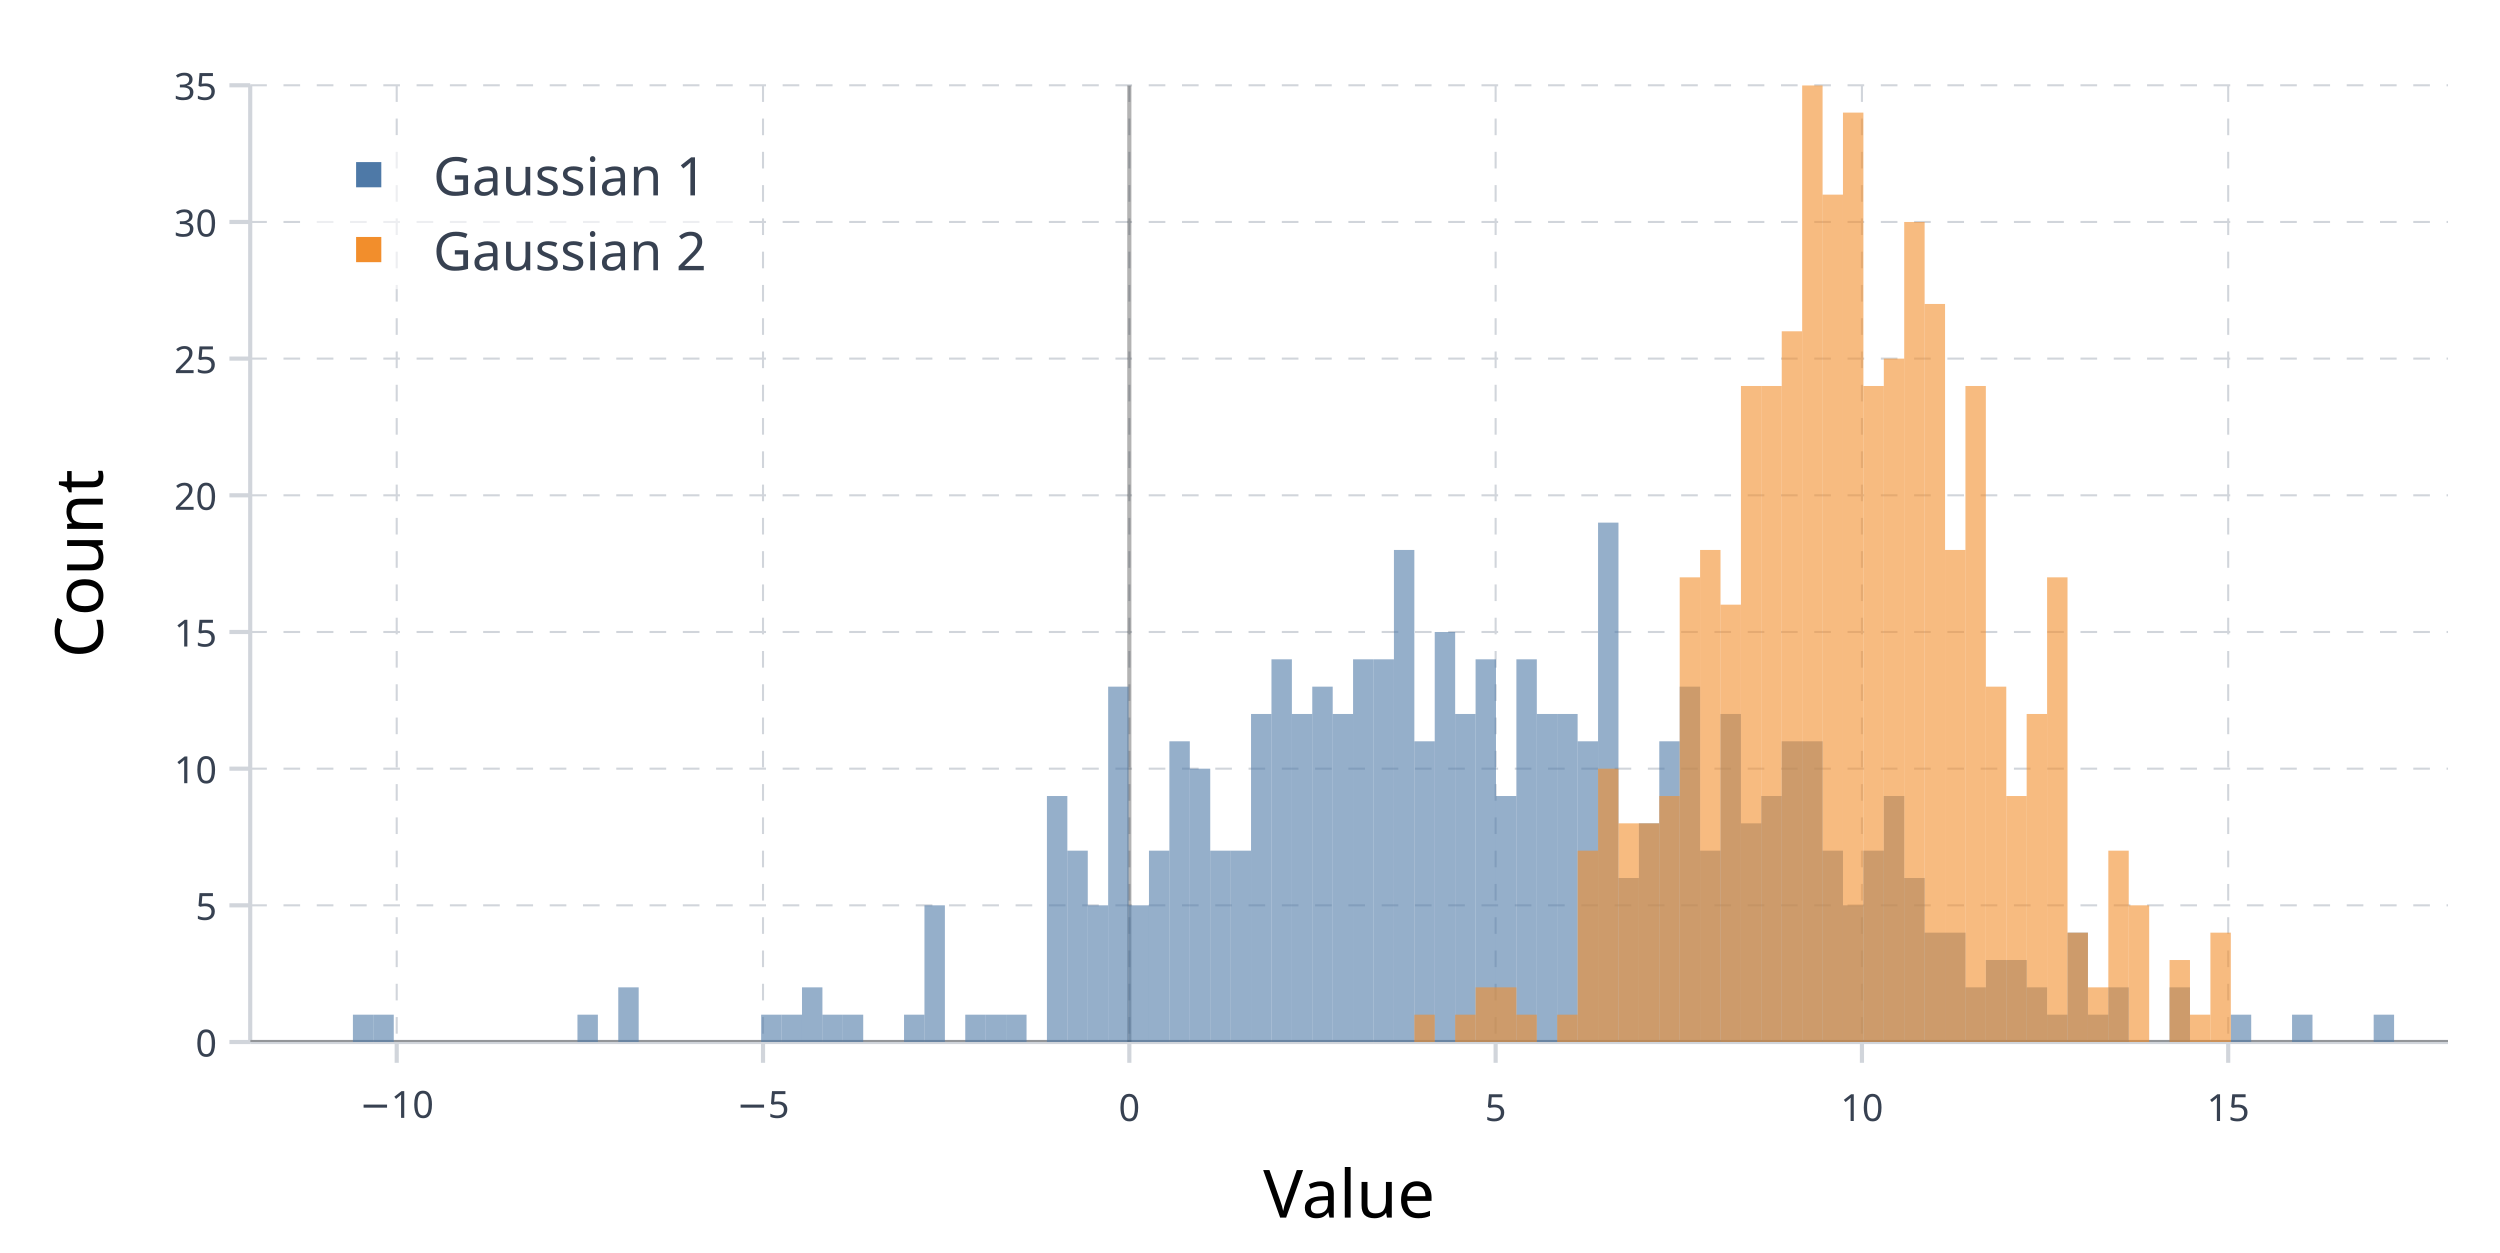
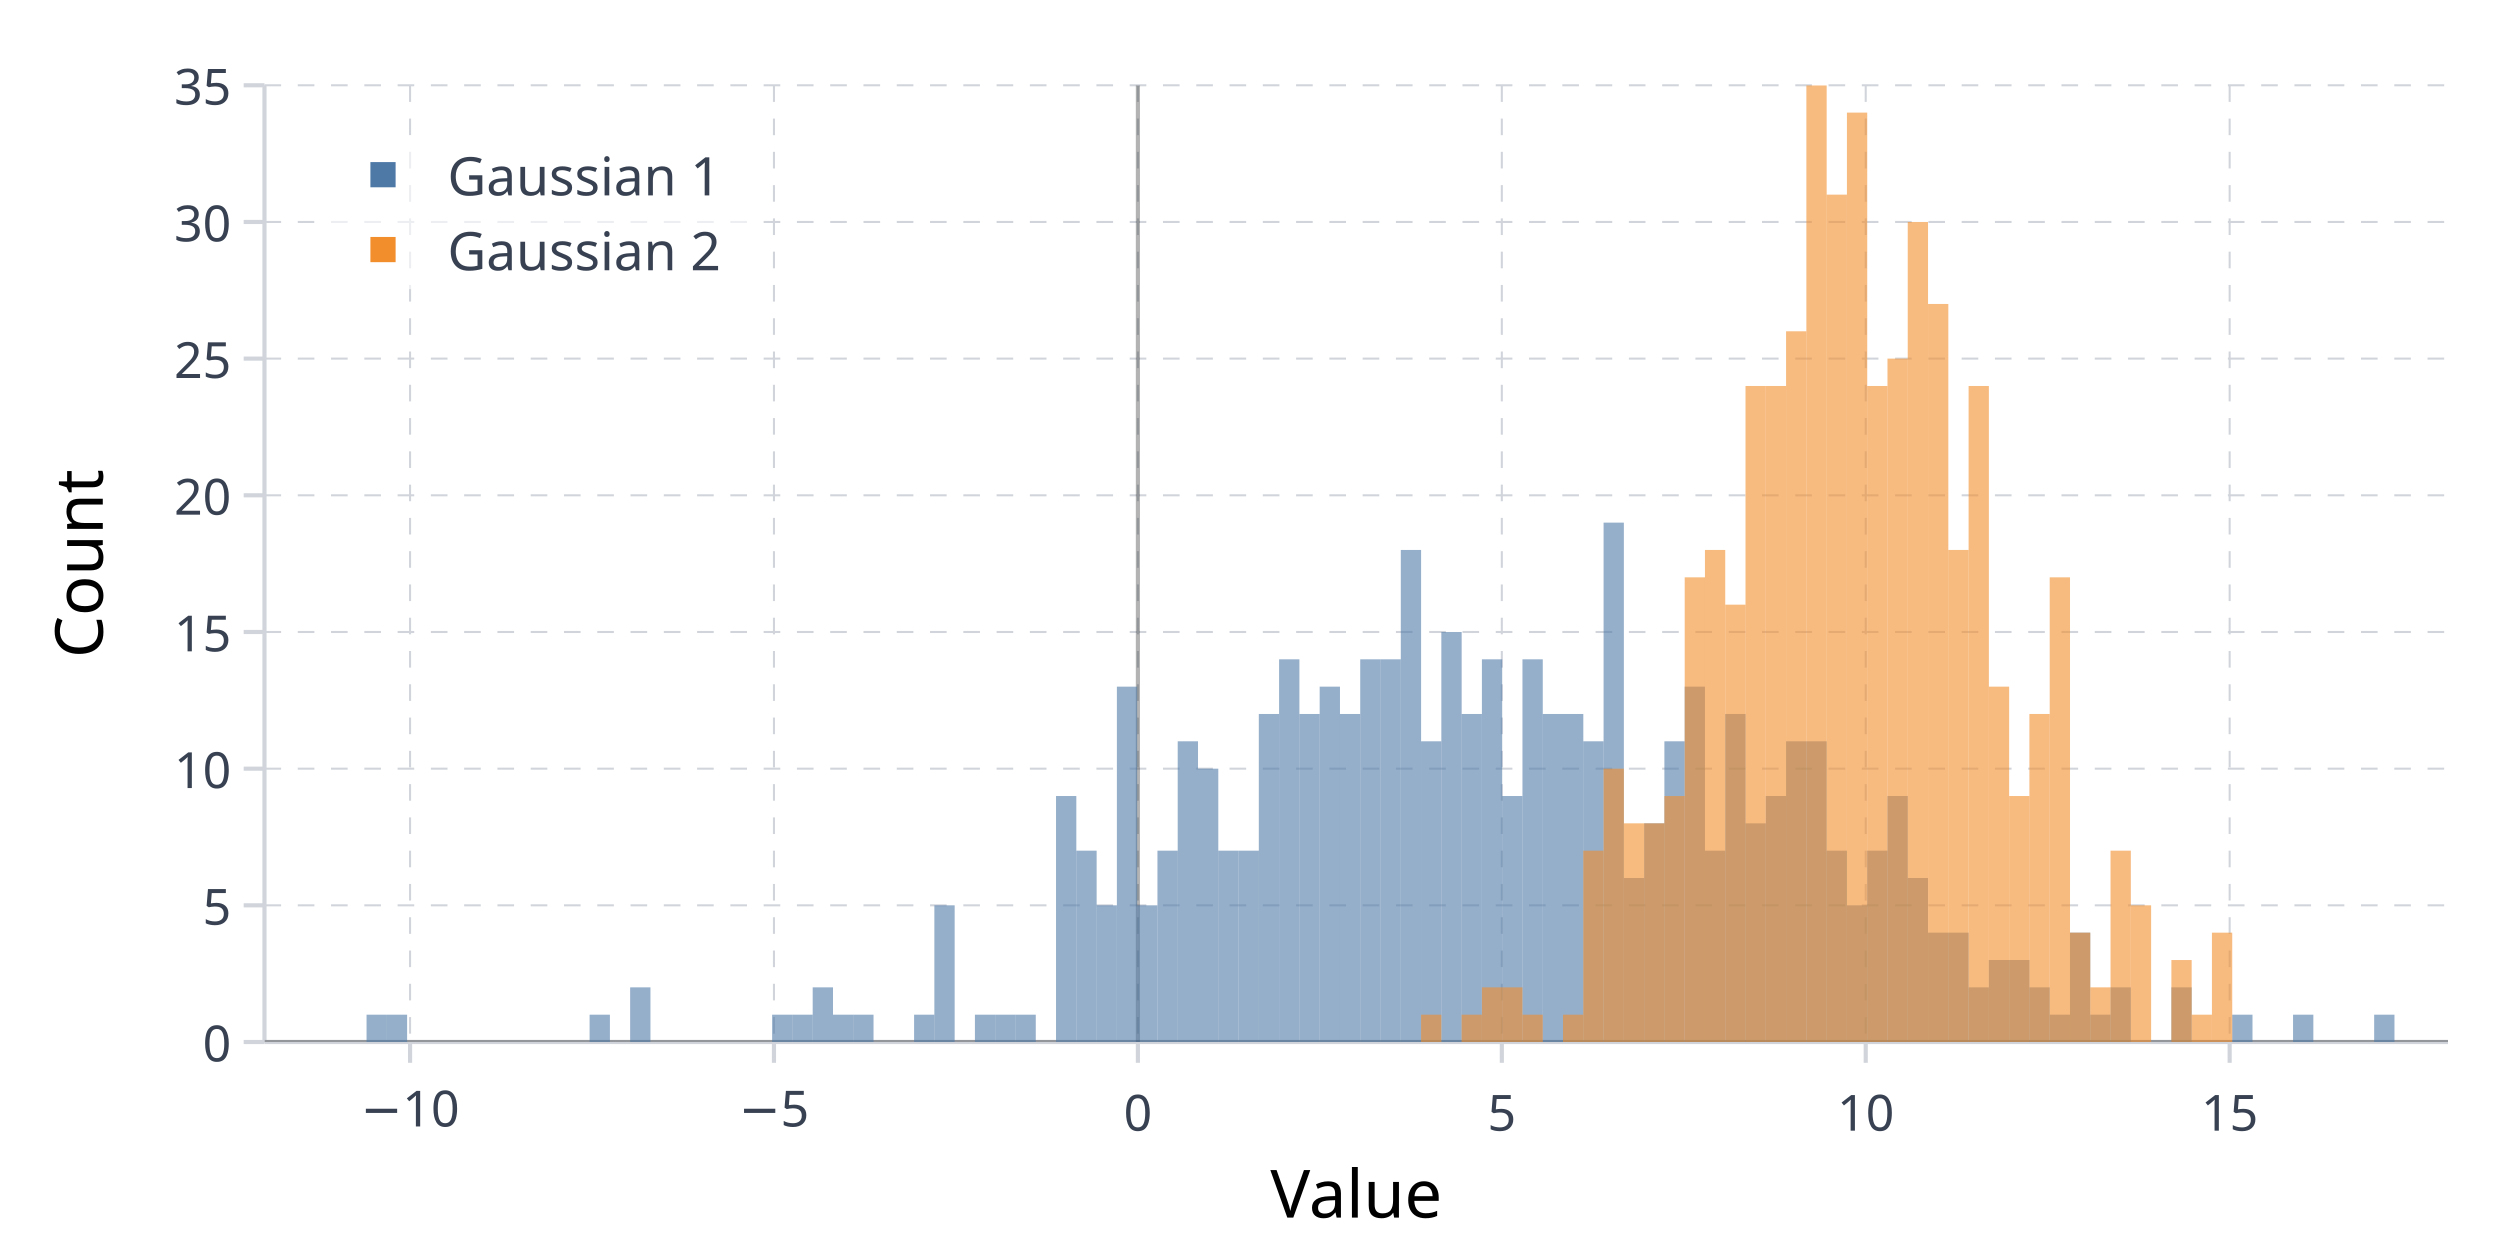
<svg xmlns="http://www.w3.org/2000/svg" fill="rgb(55, 65, 81)" font-family="system-ui, sans-serif" font-size="16" viewBox="-0.5 -0.5 601 301" width="601" height="301">
  <defs>
-     <clipPath id="chart-clip-6a1cc009-5a45-4e42-b81f-3072d47e0b66">
-       <rect x="59.65" y="20" width="528.35" height="230" />
+     <clipPath id="chart-clip-4da425d8-ba8e-49c4-9599-46369733dd1a">
+       <rect x="63.08" y="20" width="524.92" height="230" />
    </clipPath>
  </defs>
-   <g class="x-axis" style="--tick-font-default: clamp(9px, calc(0.03 * 100cqmin), 0.8em);">
-     <line x1="59.65" x2="588" y1="250" y2="250" stroke="rgb(209, 213, 219)" />
-     <g class="tick" transform="translate(94.87, 250)">
-       <line y1="-230" y2="0" stroke="rgb(209, 213, 219)" stroke-dasharray="4" stroke-width="0.5" />
-       <line y1="0" y2="5" stroke="rgb(209, 213, 219)" />
-       <text x="0" y="12" text-anchor="middle" dominant-baseline="hanging" font-size="9">
+   <g class="x-axis" style="--tick-font-default: clamp(12px, calc(0.03 * 100cqmin), 0.8em);">
+     <line x1="63.08" x2="588" y1="250" y2="250" stroke="rgb(209, 213, 219)" />
+     <g class="tick" transform="translate(98.08, 250)">
+       <line y1="-230" y2="0" stroke="rgb(209, 213, 219)" stroke-dasharray="4" stroke-width="0.5" />
+       <line y1="0" y2="5" stroke="rgb(209, 213, 219)" />
+       <text x="0" y="12" text-anchor="middle" dominant-baseline="hanging" font-size="12">
        <tspan x="0" dy="0">−10</tspan>
      </text>
    </g>
-     <g class="tick" transform="translate(182.93, 250)">
-       <line y1="-230" y2="0" stroke="rgb(209, 213, 219)" stroke-dasharray="4" stroke-width="0.5" />
-       <line y1="0" y2="5" stroke="rgb(209, 213, 219)" />
-       <text x="0" y="12" text-anchor="middle" dominant-baseline="hanging" font-size="9">
+     <g class="tick" transform="translate(185.56, 250)">
+       <line y1="-230" y2="0" stroke="rgb(209, 213, 219)" stroke-dasharray="4" stroke-width="0.5" />
+       <line y1="0" y2="5" stroke="rgb(209, 213, 219)" />
+       <text x="0" y="12" text-anchor="middle" dominant-baseline="hanging" font-size="12">
        <tspan x="0" dy="0">−5</tspan>
      </text>
    </g>
-     <g class="tick" transform="translate(270.99, 250)">
-       <line y1="-230" y2="0" stroke="rgb(209, 213, 219)" stroke-dasharray="4" stroke-width="0.5" />
-       <line y1="0" y2="5" stroke="rgb(209, 213, 219)" />
-       <text x="0" y="12" text-anchor="middle" dominant-baseline="hanging" font-size="9">
+     <g class="tick" transform="translate(273.05, 250)">
+       <line y1="-230" y2="0" stroke="rgb(209, 213, 219)" stroke-dasharray="4" stroke-width="0.5" />
+       <line y1="0" y2="5" stroke="rgb(209, 213, 219)" />
+       <text x="0" y="12" text-anchor="middle" dominant-baseline="hanging" font-size="12">
        <tspan x="0" dy="0">0</tspan>
      </text>
    </g>
-     <g class="tick" transform="translate(359.05, 250)">
-       <line y1="-230" y2="0" stroke="rgb(209, 213, 219)" stroke-dasharray="4" stroke-width="0.5" />
-       <line y1="0" y2="5" stroke="rgb(209, 213, 219)" />
-       <text x="0" y="12" text-anchor="middle" dominant-baseline="hanging" font-size="9">
+     <g class="tick" transform="translate(360.54, 250)">
+       <line y1="-230" y2="0" stroke="rgb(209, 213, 219)" stroke-dasharray="4" stroke-width="0.5" />
+       <line y1="0" y2="5" stroke="rgb(209, 213, 219)" />
+       <text x="0" y="12" text-anchor="middle" dominant-baseline="hanging" font-size="12">
        <tspan x="0" dy="0">5</tspan>
      </text>
    </g>
-     <g class="tick" transform="translate(447.11, 250)">
-       <line y1="-230" y2="0" stroke="rgb(209, 213, 219)" stroke-dasharray="4" stroke-width="0.5" />
-       <line y1="0" y2="5" stroke="rgb(209, 213, 219)" />
-       <text x="0" y="12" text-anchor="middle" dominant-baseline="hanging" font-size="9">
+     <g class="tick" transform="translate(448.02, 250)">
+       <line y1="-230" y2="0" stroke="rgb(209, 213, 219)" stroke-dasharray="4" stroke-width="0.5" />
+       <line y1="0" y2="5" stroke="rgb(209, 213, 219)" />
+       <text x="0" y="12" text-anchor="middle" dominant-baseline="hanging" font-size="12">
        <tspan x="0" dy="0">10</tspan>
      </text>
    </g>
-     <g class="tick" transform="translate(535.16, 250)">
-       <line y1="-230" y2="0" stroke="rgb(209, 213, 219)" stroke-dasharray="4" stroke-width="0.5" />
-       <line y1="0" y2="5" stroke="rgb(209, 213, 219)" />
-       <text x="0" y="12" text-anchor="middle" dominant-baseline="hanging" font-size="9">
+     <g class="tick" transform="translate(535.51, 250)">
+       <line y1="-230" y2="0" stroke="rgb(209, 213, 219)" stroke-dasharray="4" stroke-width="0.5" />
+       <line y1="0" y2="5" stroke="rgb(209, 213, 219)" />
+       <text x="0" y="12" text-anchor="middle" dominant-baseline="hanging" font-size="12">
        <tspan x="0" dy="0">15</tspan>
      </text>
    </g>
    <g>
-       <text dominant-baseline="central" text-anchor="middle" class="axis-label x-label" fill="rgb(0, 0, 0)" x="323.82" y="286">
-         <tspan x="323.82" y="286">
+       <text dominant-baseline="central" text-anchor="middle" class="axis-label x-label" fill="rgb(0, 0, 0)" x="325.54" y="286">
+         <tspan x="325.54" y="286">
          <tspan>Value</tspan>
        </tspan>
      </text>
    </g>
  </g>
-   <g class="y-axis" style="--tick-font-default: clamp(9px, calc(0.03 * 100cqmin), 0.8em);">
-     <line x1="59.65" x2="59.65" y1="20" y2="250" stroke="rgb(209, 213, 219)" />
-     <g class="tick" transform="translate(59.65, 250)">
-       <line x1="0" x2="528.35" stroke="rgb(209, 213, 219)" stroke-dasharray="4" stroke-width="0.5" />
-       <line x1="-5" x2="0" stroke="rgb(209, 213, 219)" />
-       <text x="-8" y="0" text-anchor="end" dominant-baseline="central" font-size="9">
+   <g class="y-axis" style="--tick-font-default: clamp(12px, calc(0.03 * 100cqmin), 0.8em);">
+     <line x1="63.08" x2="63.08" y1="20" y2="250" stroke="rgb(209, 213, 219)" />
+     <g class="tick" transform="translate(63.08, 250)">
+       <line x1="0" x2="524.92" stroke="rgb(209, 213, 219)" stroke-dasharray="4" stroke-width="0.5" />
+       <line x1="-5" x2="0" stroke="rgb(209, 213, 219)" />
+       <text x="-8" y="0" text-anchor="end" dominant-baseline="central" font-size="12">
        <tspan x="-8" dy="0">0</tspan>
      </text>
    </g>
-     <g class="tick" transform="translate(59.65, 217.14)">
-       <line x1="0" x2="528.35" stroke="rgb(209, 213, 219)" stroke-dasharray="4" stroke-width="0.5" />
-       <line x1="-5" x2="0" stroke="rgb(209, 213, 219)" />
-       <text x="-8" y="0" text-anchor="end" dominant-baseline="central" font-size="9">
+     <g class="tick" transform="translate(63.08, 217.14)">
+       <line x1="0" x2="524.92" stroke="rgb(209, 213, 219)" stroke-dasharray="4" stroke-width="0.5" />
+       <line x1="-5" x2="0" stroke="rgb(209, 213, 219)" />
+       <text x="-8" y="0" text-anchor="end" dominant-baseline="central" font-size="12">
        <tspan x="-8" dy="0">5</tspan>
      </text>
    </g>
-     <g class="tick" transform="translate(59.65, 184.29)">
-       <line x1="0" x2="528.35" stroke="rgb(209, 213, 219)" stroke-dasharray="4" stroke-width="0.5" />
-       <line x1="-5" x2="0" stroke="rgb(209, 213, 219)" />
-       <text x="-8" y="0" text-anchor="end" dominant-baseline="central" font-size="9">
+     <g class="tick" transform="translate(63.08, 184.29)">
+       <line x1="0" x2="524.92" stroke="rgb(209, 213, 219)" stroke-dasharray="4" stroke-width="0.5" />
+       <line x1="-5" x2="0" stroke="rgb(209, 213, 219)" />
+       <text x="-8" y="0" text-anchor="end" dominant-baseline="central" font-size="12">
        <tspan x="-8" dy="0">10</tspan>
      </text>
    </g>
-     <g class="tick" transform="translate(59.65, 151.43)">
-       <line x1="0" x2="528.35" stroke="rgb(209, 213, 219)" stroke-dasharray="4" stroke-width="0.5" />
-       <line x1="-5" x2="0" stroke="rgb(209, 213, 219)" />
-       <text x="-8" y="0" text-anchor="end" dominant-baseline="central" font-size="9">
+     <g class="tick" transform="translate(63.08, 151.43)">
+       <line x1="0" x2="524.92" stroke="rgb(209, 213, 219)" stroke-dasharray="4" stroke-width="0.5" />
+       <line x1="-5" x2="0" stroke="rgb(209, 213, 219)" />
+       <text x="-8" y="0" text-anchor="end" dominant-baseline="central" font-size="12">
        <tspan x="-8" dy="0">15</tspan>
      </text>
    </g>
-     <g class="tick" transform="translate(59.65, 118.57)">
-       <line x1="0" x2="528.35" stroke="rgb(209, 213, 219)" stroke-dasharray="4" stroke-width="0.5" />
-       <line x1="-5" x2="0" stroke="rgb(209, 213, 219)" />
-       <text x="-8" y="0" text-anchor="end" dominant-baseline="central" font-size="9">
+     <g class="tick" transform="translate(63.08, 118.57)">
+       <line x1="0" x2="524.92" stroke="rgb(209, 213, 219)" stroke-dasharray="4" stroke-width="0.5" />
+       <line x1="-5" x2="0" stroke="rgb(209, 213, 219)" />
+       <text x="-8" y="0" text-anchor="end" dominant-baseline="central" font-size="12">
        <tspan x="-8" dy="0">20</tspan>
      </text>
    </g>
-     <g class="tick" transform="translate(59.65, 85.71)">
-       <line x1="0" x2="528.35" stroke="rgb(209, 213, 219)" stroke-dasharray="4" stroke-width="0.5" />
-       <line x1="-5" x2="0" stroke="rgb(209, 213, 219)" />
-       <text x="-8" y="0" text-anchor="end" dominant-baseline="central" font-size="9">
+     <g class="tick" transform="translate(63.08, 85.71)">
+       <line x1="0" x2="524.92" stroke="rgb(209, 213, 219)" stroke-dasharray="4" stroke-width="0.5" />
+       <line x1="-5" x2="0" stroke="rgb(209, 213, 219)" />
+       <text x="-8" y="0" text-anchor="end" dominant-baseline="central" font-size="12">
        <tspan x="-8" dy="0">25</tspan>
      </text>
    </g>
-     <g class="tick" transform="translate(59.65, 52.86)">
-       <line x1="0" x2="528.35" stroke="rgb(209, 213, 219)" stroke-dasharray="4" stroke-width="0.5" />
-       <line x1="-5" x2="0" stroke="rgb(209, 213, 219)" />
-       <text x="-8" y="0" text-anchor="end" dominant-baseline="central" font-size="9">
+     <g class="tick" transform="translate(63.08, 52.86)">
+       <line x1="0" x2="524.92" stroke="rgb(209, 213, 219)" stroke-dasharray="4" stroke-width="0.5" />
+       <line x1="-5" x2="0" stroke="rgb(209, 213, 219)" />
+       <text x="-8" y="0" text-anchor="end" dominant-baseline="central" font-size="12">
        <tspan x="-8" dy="0">30</tspan>
      </text>
    </g>
-     <g class="tick" transform="translate(59.65, 20)">
-       <line x1="0" x2="528.35" stroke="rgb(209, 213, 219)" stroke-dasharray="4" stroke-width="0.5" />
-       <line x1="-5" x2="0" stroke="rgb(209, 213, 219)" />
-       <text x="-8" y="0" text-anchor="end" dominant-baseline="central" font-size="9">
+     <g class="tick" transform="translate(63.08, 20)">
+       <line x1="0" x2="524.92" stroke="rgb(209, 213, 219)" stroke-dasharray="4" stroke-width="0.5" />
+       <line x1="-5" x2="0" stroke="rgb(209, 213, 219)" />
+       <text x="-8" y="0" text-anchor="end" dominant-baseline="central" font-size="12">
        <tspan x="-8" dy="0">35</tspan>
      </text>
    </g>
    <g transform="rotate(-90, 18, 135)">
      <text dominant-baseline="central" text-anchor="middle" class="axis-label y-label" fill="rgb(0, 0, 0)" x="18" y="135">
        <tspan x="18" y="135">
          <tspan>Count</tspan>
        </tspan>
      </text>
    </g>
  </g>
-   <g clip-path="url(#chart-clip-6a1cc009-5a45-4e42-b81f-3072d47e0b66)">
-     <line class="zero-line" x1="270.99" x2="270.99" y1="20" y2="250" stroke="rgb(0, 0, 0)" opacity="0.3" />
-     <line class="zero-line" x1="59.65" x2="588" y1="250" y2="250" stroke="rgb(0, 0, 0)" opacity="0.3" />
+   <g clip-path="url(#chart-clip-4da425d8-ba8e-49c4-9599-46369733dd1a)">
+     <line class="zero-line" x1="273.05" x2="273.05" y1="20" y2="250" stroke="rgb(0, 0, 0)" opacity="0.3" />
+     <line class="zero-line" x1="63.08" x2="588" y1="250" y2="250" stroke="rgb(0, 0, 0)" opacity="0.3" />
  </g>
  <g>
    <defs />
    <g class="bar-series">
-       <g clip-path="url(#chart-clip-6a1cc009-5a45-4e42-b81f-3072d47e0b66)">
+       <g clip-path="url(#chart-clip-4da425d8-ba8e-49c4-9599-46369733dd1a)">
        <g>
-           <path d="M84.34,243.43h4.91v6.57h-4.91Z" fill="rgb(78, 121, 167)" opacity="0.6" />
-           <path d="M89.25,243.43h4.91v6.57h-4.91Z" fill="rgb(78, 121, 167)" opacity="0.6" />
-           <path d="M138.32,243.43h4.91v6.57h-4.91Z" fill="rgb(78, 121, 167)" opacity="0.6" />
-           <path d="M148.13,236.86h4.91v13.14h-4.91Z" fill="rgb(78, 121, 167)" opacity="0.6" />
-           <path d="M182.48,243.43h4.91v6.57h-4.91Z" fill="rgb(78, 121, 167)" opacity="0.6" />
-           <path d="M187.39,243.43h4.91v6.57h-4.91Z" fill="rgb(78, 121, 167)" opacity="0.6" />
-           <path d="M192.3,236.86h4.91v13.14h-4.91Z" fill="rgb(78, 121, 167)" opacity="0.6" />
-           <path d="M197.2,243.43h4.91v6.57h-4.91Z" fill="rgb(78, 121, 167)" opacity="0.6" />
-           <path d="M202.11,243.43h4.91v6.57h-4.91Z" fill="rgb(78, 121, 167)" opacity="0.6" />
-           <path d="M216.83,243.43h4.91v6.57h-4.91Z" fill="rgb(78, 121, 167)" opacity="0.6" />
-           <path d="M221.74,217.14h4.91v32.86h-4.91Z" fill="rgb(78, 121, 167)" opacity="0.6" />
-           <path d="M231.55,243.43h4.91v6.57h-4.91Z" fill="rgb(78, 121, 167)" opacity="0.6" />
-           <path d="M236.46,243.43h4.91v6.57h-4.91Z" fill="rgb(78, 121, 167)" opacity="0.6" />
-           <path d="M241.37,243.43h4.91v6.57h-4.91Z" fill="rgb(78, 121, 167)" opacity="0.6" />
-           <path d="M251.18,190.86h4.91v59.14h-4.91Z" fill="rgb(78, 121, 167)" opacity="0.6" />
-           <path d="M256.09,204h4.91v46h-4.91Z" fill="rgb(78, 121, 167)" opacity="0.6" />
-           <path d="M260.99,217.14h4.91v32.86h-4.91Z" fill="rgb(78, 121, 167)" opacity="0.6" />
-           <path d="M265.9,164.57h4.91v85.43h-4.91Z" fill="rgb(78, 121, 167)" opacity="0.6" />
-           <path d="M270.81,217.14h4.91v32.86h-4.91Z" fill="rgb(78, 121, 167)" opacity="0.6" />
-           <path d="M275.71,204h4.91v46h-4.91Z" fill="rgb(78, 121, 167)" opacity="0.6" />
-           <path d="M280.62,177.71h4.91v72.29h-4.91Z" fill="rgb(78, 121, 167)" opacity="0.6" />
-           <path d="M285.53,184.29h4.91v65.71h-4.91Z" fill="rgb(78, 121, 167)" opacity="0.6" />
-           <path d="M290.44,204h4.91v46h-4.91Z" fill="rgb(78, 121, 167)" opacity="0.6" />
-           <path d="M295.34,204h4.91v46h-4.91Z" fill="rgb(78, 121, 167)" opacity="0.6" />
-           <path d="M300.25,171.14h4.91v78.86h-4.91Z" fill="rgb(78, 121, 167)" opacity="0.6" />
-           <path d="M305.16,158h4.91v92h-4.91Z" fill="rgb(78, 121, 167)" opacity="0.6" />
-           <path d="M310.06,171.14h4.91v78.86h-4.91Z" fill="rgb(78, 121, 167)" opacity="0.6" />
-           <path d="M314.97,164.57h4.91v85.43h-4.91Z" fill="rgb(78, 121, 167)" opacity="0.6" />
-           <path d="M319.88,171.14h4.91v78.86h-4.91Z" fill="rgb(78, 121, 167)" opacity="0.6" />
-           <path d="M324.78,158h4.91v92h-4.91Z" fill="rgb(78, 121, 167)" opacity="0.6" />
-           <path d="M329.69,158h4.91v92h-4.91Z" fill="rgb(78, 121, 167)" opacity="0.6" />
-           <path d="M334.6,131.71h4.91v118.29h-4.91Z" fill="rgb(78, 121, 167)" opacity="0.6" />
-           <path d="M339.51,177.71h4.91v72.29h-4.91Z" fill="rgb(78, 121, 167)" opacity="0.6" />
-           <path d="M344.41,151.43h4.91v98.57h-4.91Z" fill="rgb(78, 121, 167)" opacity="0.6" />
-           <path d="M349.32,171.14h4.91v78.86h-4.91Z" fill="rgb(78, 121, 167)" opacity="0.6" />
-           <path d="M354.23,158h4.91v92h-4.91Z" fill="rgb(78, 121, 167)" opacity="0.6" />
-           <path d="M359.13,190.86h4.91v59.14h-4.91Z" fill="rgb(78, 121, 167)" opacity="0.6" />
-           <path d="M364.04,158h4.91v92h-4.91Z" fill="rgb(78, 121, 167)" opacity="0.6" />
-           <path d="M368.95,171.14h4.91v78.86h-4.91Z" fill="rgb(78, 121, 167)" opacity="0.6" />
-           <path d="M373.85,171.14h4.91v78.86h-4.91Z" fill="rgb(78, 121, 167)" opacity="0.6" />
-           <path d="M378.76,177.71h4.91v72.29h-4.91Z" fill="rgb(78, 121, 167)" opacity="0.6" />
-           <path d="M383.67,125.14h4.91v124.86h-4.91Z" fill="rgb(78, 121, 167)" opacity="0.6" />
-           <path d="M388.58,210.57h4.91v39.43h-4.91Z" fill="rgb(78, 121, 167)" opacity="0.6" />
-           <path d="M393.48,197.43h4.91v52.57h-4.91Z" fill="rgb(78, 121, 167)" opacity="0.6" />
-           <path d="M398.39,177.71h4.91v72.29h-4.91Z" fill="rgb(78, 121, 167)" opacity="0.6" />
-           <path d="M403.3,164.57h4.91v85.43h-4.91Z" fill="rgb(78, 121, 167)" opacity="0.6" />
-           <path d="M408.2,204h4.91v46h-4.91Z" fill="rgb(78, 121, 167)" opacity="0.6" />
-           <path d="M413.11,171.14h4.91v78.86h-4.91Z" fill="rgb(78, 121, 167)" opacity="0.6" />
-           <path d="M418.02,197.43h4.91v52.57h-4.91Z" fill="rgb(78, 121, 167)" opacity="0.6" />
-           <path d="M422.92,190.86h4.91v59.14h-4.91Z" fill="rgb(78, 121, 167)" opacity="0.6" />
-           <path d="M427.83,177.71h4.91v72.29h-4.91Z" fill="rgb(78, 121, 167)" opacity="0.6" />
-           <path d="M432.74,177.71h4.91v72.29h-4.91Z" fill="rgb(78, 121, 167)" opacity="0.6" />
-           <path d="M437.64,204h4.91v46h-4.91Z" fill="rgb(78, 121, 167)" opacity="0.6" />
-           <path d="M442.55,217.14h4.91v32.86h-4.91Z" fill="rgb(78, 121, 167)" opacity="0.6" />
-           <path d="M447.46,204h4.91v46h-4.91Z" fill="rgb(78, 121, 167)" opacity="0.6" />
-           <path d="M452.37,190.86h4.91v59.14h-4.91Z" fill="rgb(78, 121, 167)" opacity="0.6" />
-           <path d="M457.27,210.57h4.91v39.43h-4.91Z" fill="rgb(78, 121, 167)" opacity="0.6" />
-           <path d="M462.18,223.71h4.91v26.29h-4.91Z" fill="rgb(78, 121, 167)" opacity="0.6" />
-           <path d="M467.09,223.71h4.91v26.29h-4.91Z" fill="rgb(78, 121, 167)" opacity="0.6" />
-           <path d="M471.99,236.86h4.91v13.14h-4.91Z" fill="rgb(78, 121, 167)" opacity="0.6" />
-           <path d="M476.9,230.29h4.91v19.71h-4.91Z" fill="rgb(78, 121, 167)" opacity="0.6" />
-           <path d="M481.81,230.29h4.91v19.71h-4.91Z" fill="rgb(78, 121, 167)" opacity="0.6" />
-           <path d="M486.71,236.86h4.91v13.14h-4.91Z" fill="rgb(78, 121, 167)" opacity="0.6" />
-           <path d="M491.62,243.43h4.91v6.57h-4.91Z" fill="rgb(78, 121, 167)" opacity="0.6" />
-           <path d="M496.53,223.71h4.91v26.29h-4.91Z" fill="rgb(78, 121, 167)" opacity="0.6" />
-           <path d="M501.44,243.43h4.91v6.57h-4.91Z" fill="rgb(78, 121, 167)" opacity="0.6" />
-           <path d="M506.34,236.86h4.91v13.14h-4.91Z" fill="rgb(78, 121, 167)" opacity="0.6" />
-           <path d="M521.06,236.86h4.91v13.14h-4.91Z" fill="rgb(78, 121, 167)" opacity="0.6" />
-           <path d="M535.78,243.43h4.91v6.57h-4.91Z" fill="rgb(78, 121, 167)" opacity="0.6" />
-           <path d="M550.51,243.43h4.91v6.57h-4.91Z" fill="rgb(78, 121, 167)" opacity="0.6" />
-           <path d="M570.13,243.43h4.91v6.57h-4.91Z" fill="rgb(78, 121, 167)" opacity="0.6" />
+           <path d="M87.62,243.43h4.88v6.57h-4.88Z" fill="rgb(78, 121, 167)" opacity="0.6" />
+           <path d="M92.49,243.43h4.88v6.57h-4.88Z" fill="rgb(78, 121, 167)" opacity="0.6" />
+           <path d="M141.24,243.43h4.88v6.57h-4.88Z" fill="rgb(78, 121, 167)" opacity="0.6" />
+           <path d="M150.99,236.86h4.88v13.14h-4.88Z" fill="rgb(78, 121, 167)" opacity="0.6" />
+           <path d="M185.12,243.43h4.88v6.57h-4.88Z" fill="rgb(78, 121, 167)" opacity="0.6" />
+           <path d="M189.99,243.43h4.88v6.57h-4.88Z" fill="rgb(78, 121, 167)" opacity="0.6" />
+           <path d="M194.87,236.86h4.88v13.14h-4.88Z" fill="rgb(78, 121, 167)" opacity="0.6" />
+           <path d="M199.75,243.43h4.88v6.57h-4.88Z" fill="rgb(78, 121, 167)" opacity="0.6" />
+           <path d="M204.62,243.43h4.88v6.57h-4.88Z" fill="rgb(78, 121, 167)" opacity="0.6" />
+           <path d="M219.25,243.43h4.88v6.57h-4.88Z" fill="rgb(78, 121, 167)" opacity="0.6" />
+           <path d="M224.12,217.14h4.88v32.86h-4.88Z" fill="rgb(78, 121, 167)" opacity="0.6" />
+           <path d="M233.87,243.43h4.88v6.57h-4.88Z" fill="rgb(78, 121, 167)" opacity="0.6" />
+           <path d="M238.75,243.43h4.88v6.57h-4.88Z" fill="rgb(78, 121, 167)" opacity="0.6" />
+           <path d="M243.62,243.43h4.88v6.57h-4.88Z" fill="rgb(78, 121, 167)" opacity="0.6" />
+           <path d="M253.37,190.86h4.88v59.14h-4.88Z" fill="rgb(78, 121, 167)" opacity="0.6" />
+           <path d="M258.25,204h4.88v46h-4.88Z" fill="rgb(78, 121, 167)" opacity="0.6" />
+           <path d="M263.12,217.14h4.88v32.86h-4.88Z" fill="rgb(78, 121, 167)" opacity="0.6" />
+           <path d="M268,164.57h4.88v85.43h-4.88Z" fill="rgb(78, 121, 167)" opacity="0.6" />
+           <path d="M272.87,217.14h4.88v32.86h-4.88Z" fill="rgb(78, 121, 167)" opacity="0.6" />
+           <path d="M277.75,204h4.88v46h-4.88Z" fill="rgb(78, 121, 167)" opacity="0.6" />
+           <path d="M282.62,177.71h4.88v72.29h-4.88Z" fill="rgb(78, 121, 167)" opacity="0.6" />
+           <path d="M287.5,184.29h4.88v65.71h-4.88Z" fill="rgb(78, 121, 167)" opacity="0.6" />
+           <path d="M292.37,204h4.88v46h-4.88Z" fill="rgb(78, 121, 167)" opacity="0.6" />
+           <path d="M297.25,204h4.88v46h-4.88Z" fill="rgb(78, 121, 167)" opacity="0.6" />
+           <path d="M302.12,171.14h4.88v78.86h-4.88Z" fill="rgb(78, 121, 167)" opacity="0.6" />
+           <path d="M307,158h4.88v92h-4.88Z" fill="rgb(78, 121, 167)" opacity="0.6" />
+           <path d="M311.87,171.14h4.88v78.86h-4.88Z" fill="rgb(78, 121, 167)" opacity="0.6" />
+           <path d="M316.75,164.57h4.88v85.43h-4.88Z" fill="rgb(78, 121, 167)" opacity="0.6" />
+           <path d="M321.62,171.14h4.88v78.86h-4.88Z" fill="rgb(78, 121, 167)" opacity="0.6" />
+           <path d="M326.5,158h4.88v92h-4.88Z" fill="rgb(78, 121, 167)" opacity="0.6" />
+           <path d="M331.37,158h4.88v92h-4.88Z" fill="rgb(78, 121, 167)" opacity="0.6" />
+           <path d="M336.25,131.71h4.88v118.29h-4.88Z" fill="rgb(78, 121, 167)" opacity="0.6" />
+           <path d="M341.12,177.71h4.88v72.29h-4.88Z" fill="rgb(78, 121, 167)" opacity="0.6" />
+           <path d="M346,151.43h4.88v98.57h-4.88Z" fill="rgb(78, 121, 167)" opacity="0.6" />
+           <path d="M350.87,171.14h4.88v78.86h-4.88Z" fill="rgb(78, 121, 167)" opacity="0.6" />
+           <path d="M355.75,158h4.88v92h-4.88Z" fill="rgb(78, 121, 167)" opacity="0.6" />
+           <path d="M360.62,190.86h4.88v59.14h-4.88Z" fill="rgb(78, 121, 167)" opacity="0.6" />
+           <path d="M365.5,158h4.88v92h-4.88Z" fill="rgb(78, 121, 167)" opacity="0.6" />
+           <path d="M370.37,171.14h4.88v78.86h-4.88Z" fill="rgb(78, 121, 167)" opacity="0.6" />
+           <path d="M375.25,171.14h4.88v78.86h-4.88Z" fill="rgb(78, 121, 167)" opacity="0.6" />
+           <path d="M380.12,177.71h4.88v72.29h-4.88Z" fill="rgb(78, 121, 167)" opacity="0.6" />
+           <path d="M385,125.14h4.88v124.86h-4.88Z" fill="rgb(78, 121, 167)" opacity="0.6" />
+           <path d="M389.87,210.57h4.88v39.43h-4.88Z" fill="rgb(78, 121, 167)" opacity="0.6" />
+           <path d="M394.75,197.43h4.88v52.57h-4.88Z" fill="rgb(78, 121, 167)" opacity="0.6" />
+           <path d="M399.62,177.71h4.88v72.29h-4.88Z" fill="rgb(78, 121, 167)" opacity="0.6" />
+           <path d="M404.5,164.57h4.88v85.43h-4.88Z" fill="rgb(78, 121, 167)" opacity="0.6" />
+           <path d="M409.37,204h4.88v46h-4.88Z" fill="rgb(78, 121, 167)" opacity="0.6" />
+           <path d="M414.25,171.14h4.88v78.86h-4.88Z" fill="rgb(78, 121, 167)" opacity="0.6" />
+           <path d="M419.12,197.43h4.88v52.57h-4.88Z" fill="rgb(78, 121, 167)" opacity="0.6" />
+           <path d="M424,190.86h4.88v59.14h-4.88Z" fill="rgb(78, 121, 167)" opacity="0.6" />
+           <path d="M428.87,177.71h4.88v72.29h-4.88Z" fill="rgb(78, 121, 167)" opacity="0.6" />
+           <path d="M433.75,177.71h4.88v72.29h-4.88Z" fill="rgb(78, 121, 167)" opacity="0.6" />
+           <path d="M438.62,204h4.88v46h-4.88Z" fill="rgb(78, 121, 167)" opacity="0.6" />
+           <path d="M443.5,217.14h4.88v32.86h-4.88Z" fill="rgb(78, 121, 167)" opacity="0.6" />
+           <path d="M448.37,204h4.88v46h-4.88Z" fill="rgb(78, 121, 167)" opacity="0.6" />
+           <path d="M453.25,190.86h4.88v59.14h-4.88Z" fill="rgb(78, 121, 167)" opacity="0.6" />
+           <path d="M458.12,210.57h4.88v39.43h-4.88Z" fill="rgb(78, 121, 167)" opacity="0.6" />
+           <path d="M463,223.71h4.88v26.29h-4.88Z" fill="rgb(78, 121, 167)" opacity="0.6" />
+           <path d="M467.87,223.71h4.88v26.29h-4.88Z" fill="rgb(78, 121, 167)" opacity="0.6" />
+           <path d="M472.75,236.86h4.88v13.14h-4.88Z" fill="rgb(78, 121, 167)" opacity="0.6" />
+           <path d="M477.62,230.29h4.88v19.71h-4.88Z" fill="rgb(78, 121, 167)" opacity="0.6" />
+           <path d="M482.5,230.29h4.88v19.71h-4.88Z" fill="rgb(78, 121, 167)" opacity="0.6" />
+           <path d="M487.37,236.86h4.88v13.14h-4.88Z" fill="rgb(78, 121, 167)" opacity="0.6" />
+           <path d="M492.25,243.43h4.88v6.57h-4.88Z" fill="rgb(78, 121, 167)" opacity="0.6" />
+           <path d="M497.12,223.71h4.88v26.29h-4.88Z" fill="rgb(78, 121, 167)" opacity="0.6" />
+           <path d="M502,243.43h4.88v6.57h-4.88Z" fill="rgb(78, 121, 167)" opacity="0.6" />
+           <path d="M506.87,236.86h4.88v13.14h-4.88Z" fill="rgb(78, 121, 167)" opacity="0.6" />
+           <path d="M521.5,236.86h4.88v13.14h-4.88Z" fill="rgb(78, 121, 167)" opacity="0.6" />
+           <path d="M536.12,243.43h4.88v6.57h-4.88Z" fill="rgb(78, 121, 167)" opacity="0.6" />
+           <path d="M550.75,243.43h4.88v6.57h-4.88Z" fill="rgb(78, 121, 167)" opacity="0.6" />
+           <path d="M570.25,243.43h4.88v6.57h-4.88Z" fill="rgb(78, 121, 167)" opacity="0.6" />
        </g>
      </g>
    </g>
    <g class="bar-series">
-       <g clip-path="url(#chart-clip-6a1cc009-5a45-4e42-b81f-3072d47e0b66)">
+       <g clip-path="url(#chart-clip-4da425d8-ba8e-49c4-9599-46369733dd1a)">
        <g>
-           <path d="M339.51,243.43h4.91v6.57h-4.91Z" fill="rgb(242, 142, 44)" opacity="0.6" />
-           <path d="M349.32,243.43h4.91v6.57h-4.91Z" fill="rgb(242, 142, 44)" opacity="0.6" />
-           <path d="M354.23,236.86h4.91v13.14h-4.91Z" fill="rgb(242, 142, 44)" opacity="0.6" />
-           <path d="M359.13,236.86h4.91v13.14h-4.91Z" fill="rgb(242, 142, 44)" opacity="0.6" />
-           <path d="M364.04,243.43h4.91v6.57h-4.91Z" fill="rgb(242, 142, 44)" opacity="0.6" />
-           <path d="M373.85,243.43h4.91v6.57h-4.91Z" fill="rgb(242, 142, 44)" opacity="0.6" />
-           <path d="M378.76,204h4.91v46h-4.91Z" fill="rgb(242, 142, 44)" opacity="0.6" />
-           <path d="M383.67,184.29h4.91v65.71h-4.91Z" fill="rgb(242, 142, 44)" opacity="0.6" />
-           <path d="M388.58,197.43h4.91v52.57h-4.91Z" fill="rgb(242, 142, 44)" opacity="0.6" />
-           <path d="M393.48,197.43h4.91v52.57h-4.91Z" fill="rgb(242, 142, 44)" opacity="0.6" />
-           <path d="M398.39,190.86h4.91v59.14h-4.91Z" fill="rgb(242, 142, 44)" opacity="0.6" />
-           <path d="M403.3,138.29h4.91v111.71h-4.91Z" fill="rgb(242, 142, 44)" opacity="0.6" />
-           <path d="M408.2,131.71h4.91v118.29h-4.91Z" fill="rgb(242, 142, 44)" opacity="0.6" />
-           <path d="M413.11,144.86h4.91v105.14h-4.91Z" fill="rgb(242, 142, 44)" opacity="0.6" />
-           <path d="M418.02,92.29h4.91v157.71h-4.91Z" fill="rgb(242, 142, 44)" opacity="0.6" />
-           <path d="M422.92,92.29h4.91v157.71h-4.91Z" fill="rgb(242, 142, 44)" opacity="0.6" />
-           <path d="M427.83,79.14h4.91v170.86h-4.91Z" fill="rgb(242, 142, 44)" opacity="0.6" />
-           <path d="M432.74,20h4.91v230h-4.91Z" fill="rgb(242, 142, 44)" opacity="0.6" />
-           <path d="M437.64,46.29h4.91v203.71h-4.91Z" fill="rgb(242, 142, 44)" opacity="0.6" />
-           <path d="M442.55,26.57h4.91v223.43h-4.91Z" fill="rgb(242, 142, 44)" opacity="0.6" />
-           <path d="M447.46,92.29h4.91v157.71h-4.91Z" fill="rgb(242, 142, 44)" opacity="0.6" />
-           <path d="M452.37,85.71h4.91v164.29h-4.91Z" fill="rgb(242, 142, 44)" opacity="0.6" />
-           <path d="M457.27,52.86h4.91v197.14h-4.91Z" fill="rgb(242, 142, 44)" opacity="0.6" />
-           <path d="M462.18,72.57h4.91v177.43h-4.91Z" fill="rgb(242, 142, 44)" opacity="0.6" />
-           <path d="M467.09,131.71h4.91v118.29h-4.91Z" fill="rgb(242, 142, 44)" opacity="0.6" />
-           <path d="M471.99,92.29h4.91v157.71h-4.91Z" fill="rgb(242, 142, 44)" opacity="0.6" />
-           <path d="M476.9,164.57h4.91v85.43h-4.91Z" fill="rgb(242, 142, 44)" opacity="0.6" />
-           <path d="M481.81,190.86h4.91v59.14h-4.91Z" fill="rgb(242, 142, 44)" opacity="0.6" />
-           <path d="M486.71,171.14h4.91v78.86h-4.91Z" fill="rgb(242, 142, 44)" opacity="0.6" />
-           <path d="M491.62,138.29h4.91v111.71h-4.91Z" fill="rgb(242, 142, 44)" opacity="0.6" />
-           <path d="M496.53,223.71h4.91v26.29h-4.91Z" fill="rgb(242, 142, 44)" opacity="0.6" />
-           <path d="M501.44,236.86h4.91v13.14h-4.91Z" fill="rgb(242, 142, 44)" opacity="0.6" />
-           <path d="M506.34,204h4.91v46h-4.91Z" fill="rgb(242, 142, 44)" opacity="0.6" />
-           <path d="M511.25,217.14h4.91v32.86h-4.91Z" fill="rgb(242, 142, 44)" opacity="0.6" />
-           <path d="M521.06,230.29h4.91v19.71h-4.91Z" fill="rgb(242, 142, 44)" opacity="0.6" />
-           <path d="M525.97,243.43h4.91v6.57h-4.91Z" fill="rgb(242, 142, 44)" opacity="0.6" />
-           <path d="M530.88,223.71h4.91v26.29h-4.91Z" fill="rgb(242, 142, 44)" opacity="0.6" />
+           <path d="M341.12,243.43h4.88v6.57h-4.88Z" fill="rgb(242, 142, 44)" opacity="0.6" />
+           <path d="M350.87,243.43h4.88v6.57h-4.88Z" fill="rgb(242, 142, 44)" opacity="0.6" />
+           <path d="M355.75,236.86h4.88v13.14h-4.88Z" fill="rgb(242, 142, 44)" opacity="0.6" />
+           <path d="M360.62,236.86h4.88v13.14h-4.88Z" fill="rgb(242, 142, 44)" opacity="0.6" />
+           <path d="M365.5,243.43h4.88v6.57h-4.88Z" fill="rgb(242, 142, 44)" opacity="0.6" />
+           <path d="M375.25,243.43h4.88v6.57h-4.88Z" fill="rgb(242, 142, 44)" opacity="0.6" />
+           <path d="M380.12,204h4.88v46h-4.88Z" fill="rgb(242, 142, 44)" opacity="0.6" />
+           <path d="M385,184.29h4.88v65.71h-4.88Z" fill="rgb(242, 142, 44)" opacity="0.6" />
+           <path d="M389.87,197.43h4.88v52.57h-4.88Z" fill="rgb(242, 142, 44)" opacity="0.6" />
+           <path d="M394.75,197.43h4.88v52.57h-4.88Z" fill="rgb(242, 142, 44)" opacity="0.6" />
+           <path d="M399.62,190.86h4.88v59.14h-4.88Z" fill="rgb(242, 142, 44)" opacity="0.6" />
+           <path d="M404.5,138.29h4.88v111.71h-4.88Z" fill="rgb(242, 142, 44)" opacity="0.6" />
+           <path d="M409.37,131.71h4.88v118.29h-4.88Z" fill="rgb(242, 142, 44)" opacity="0.6" />
+           <path d="M414.25,144.86h4.88v105.14h-4.88Z" fill="rgb(242, 142, 44)" opacity="0.6" />
+           <path d="M419.12,92.29h4.88v157.71h-4.88Z" fill="rgb(242, 142, 44)" opacity="0.6" />
+           <path d="M424,92.29h4.88v157.71h-4.88Z" fill="rgb(242, 142, 44)" opacity="0.6" />
+           <path d="M428.87,79.14h4.88v170.86h-4.88Z" fill="rgb(242, 142, 44)" opacity="0.6" />
+           <path d="M433.75,20h4.88v230h-4.88Z" fill="rgb(242, 142, 44)" opacity="0.6" />
+           <path d="M438.62,46.29h4.88v203.71h-4.88Z" fill="rgb(242, 142, 44)" opacity="0.6" />
+           <path d="M443.5,26.57h4.88v223.43h-4.88Z" fill="rgb(242, 142, 44)" opacity="0.6" />
+           <path d="M448.37,92.29h4.88v157.71h-4.88Z" fill="rgb(242, 142, 44)" opacity="0.6" />
+           <path d="M453.25,85.71h4.88v164.29h-4.88Z" fill="rgb(242, 142, 44)" opacity="0.6" />
+           <path d="M458.12,52.86h4.88v197.14h-4.88Z" fill="rgb(242, 142, 44)" opacity="0.6" />
+           <path d="M463,72.57h4.88v177.43h-4.88Z" fill="rgb(242, 142, 44)" opacity="0.6" />
+           <path d="M467.87,131.71h4.88v118.29h-4.88Z" fill="rgb(242, 142, 44)" opacity="0.6" />
+           <path d="M472.75,92.29h4.88v157.71h-4.88Z" fill="rgb(242, 142, 44)" opacity="0.6" />
+           <path d="M477.62,164.57h4.88v85.43h-4.88Z" fill="rgb(242, 142, 44)" opacity="0.6" />
+           <path d="M482.5,190.86h4.88v59.14h-4.88Z" fill="rgb(242, 142, 44)" opacity="0.6" />
+           <path d="M487.37,171.14h4.88v78.86h-4.88Z" fill="rgb(242, 142, 44)" opacity="0.6" />
+           <path d="M492.25,138.29h4.88v111.71h-4.88Z" fill="rgb(242, 142, 44)" opacity="0.6" />
+           <path d="M497.12,223.71h4.88v26.29h-4.88Z" fill="rgb(242, 142, 44)" opacity="0.6" />
+           <path d="M502,236.86h4.88v13.14h-4.88Z" fill="rgb(242, 142, 44)" opacity="0.6" />
+           <path d="M506.87,204h4.88v46h-4.88Z" fill="rgb(242, 142, 44)" opacity="0.6" />
+           <path d="M511.75,217.14h4.88v32.86h-4.88Z" fill="rgb(242, 142, 44)" opacity="0.6" />
+           <path d="M521.5,230.29h4.88v19.71h-4.88Z" fill="rgb(242, 142, 44)" opacity="0.6" />
+           <path d="M526.37,243.43h4.88v6.57h-4.88Z" fill="rgb(242, 142, 44)" opacity="0.6" />
+           <path d="M531.25,223.71h4.88v26.29h-4.88Z" fill="rgb(242, 142, 44)" opacity="0.6" />
        </g>
      </g>
    </g>
  </g>
-   <g clip-path="url(#export-overlay-clip-94afcee1-8746-4567-a7bb-52601d4dc881)">
-     <clipPath id="export-overlay-clip-94afcee1-8746-4567-a7bb-52601d4dc881">
-       <rect x="71.64" y="32" width="106.78" height="37" />
+   <g clip-path="url(#export-overlay-clip-d5cacbd9-d825-489c-83ac-d3705a60cf1d)">
+     <clipPath id="export-overlay-clip-d5cacbd9-d825-489c-83ac-d3705a60cf1d">
+       <rect x="75.08" y="32" width="106.78" height="37" />
    </clipPath>
-     <rect x="71.64" y="32" width="106.78" height="37" rx="4" fill="rgba(255, 255, 255, 0.6)" opacity="1" />
-     <svg width="12" height="12" viewBox="-7 -7 14 14" font-family="system-ui, sans-serif" font-size="12.8" x="82.14" y="35.5" opacity="1">
+     <rect x="75.08" y="32" width="106.78" height="37" rx="4" fill="rgba(255, 255, 255, 0.6)" opacity="1" />
+     <svg width="12" height="12" viewBox="-7 -7 14 14" font-family="system-ui, sans-serif" font-size="12.8" x="85.58" y="35.5" opacity="1">
      <path stroke-width="1.5" d="M-3.54,-3.54h7.07v7.07h-7.07Z" fill="rgb(78, 121, 167)" />
    </svg>
-     <text x="103.64" y="41.5" dominant-baseline="central" fill="rgb(55, 65, 81)" font-size="12.8px" font-family="system-ui, sans-serif" font-weight="400" font-style="normal" opacity="1">Gaussian 1</text>
-     <svg width="12" height="12" viewBox="-7 -7 14 14" font-family="system-ui, sans-serif" font-size="12.8" x="82.14" y="53.5" opacity="1">
+     <text x="107.08" y="41.5" dominant-baseline="central" fill="rgb(55, 65, 81)" font-size="12.8px" font-family="system-ui, sans-serif" font-weight="400" font-style="normal" opacity="1">Gaussian 1</text>
+     <svg width="12" height="12" viewBox="-7 -7 14 14" font-family="system-ui, sans-serif" font-size="12.8" x="85.58" y="53.5" opacity="1">
      <path stroke-width="1.5" d="M-3.54,-3.54h7.07v7.07h-7.07Z" fill="rgb(242, 142, 44)" />
    </svg>
-     <text x="103.64" y="59.5" dominant-baseline="central" fill="rgb(55, 65, 81)" font-size="12.8px" font-family="system-ui, sans-serif" font-weight="400" font-style="normal" opacity="1">Gaussian 2</text>
+     <text x="107.08" y="59.5" dominant-baseline="central" fill="rgb(55, 65, 81)" font-size="12.8px" font-family="system-ui, sans-serif" font-weight="400" font-style="normal" opacity="1">Gaussian 2</text>
  </g>
</svg>
